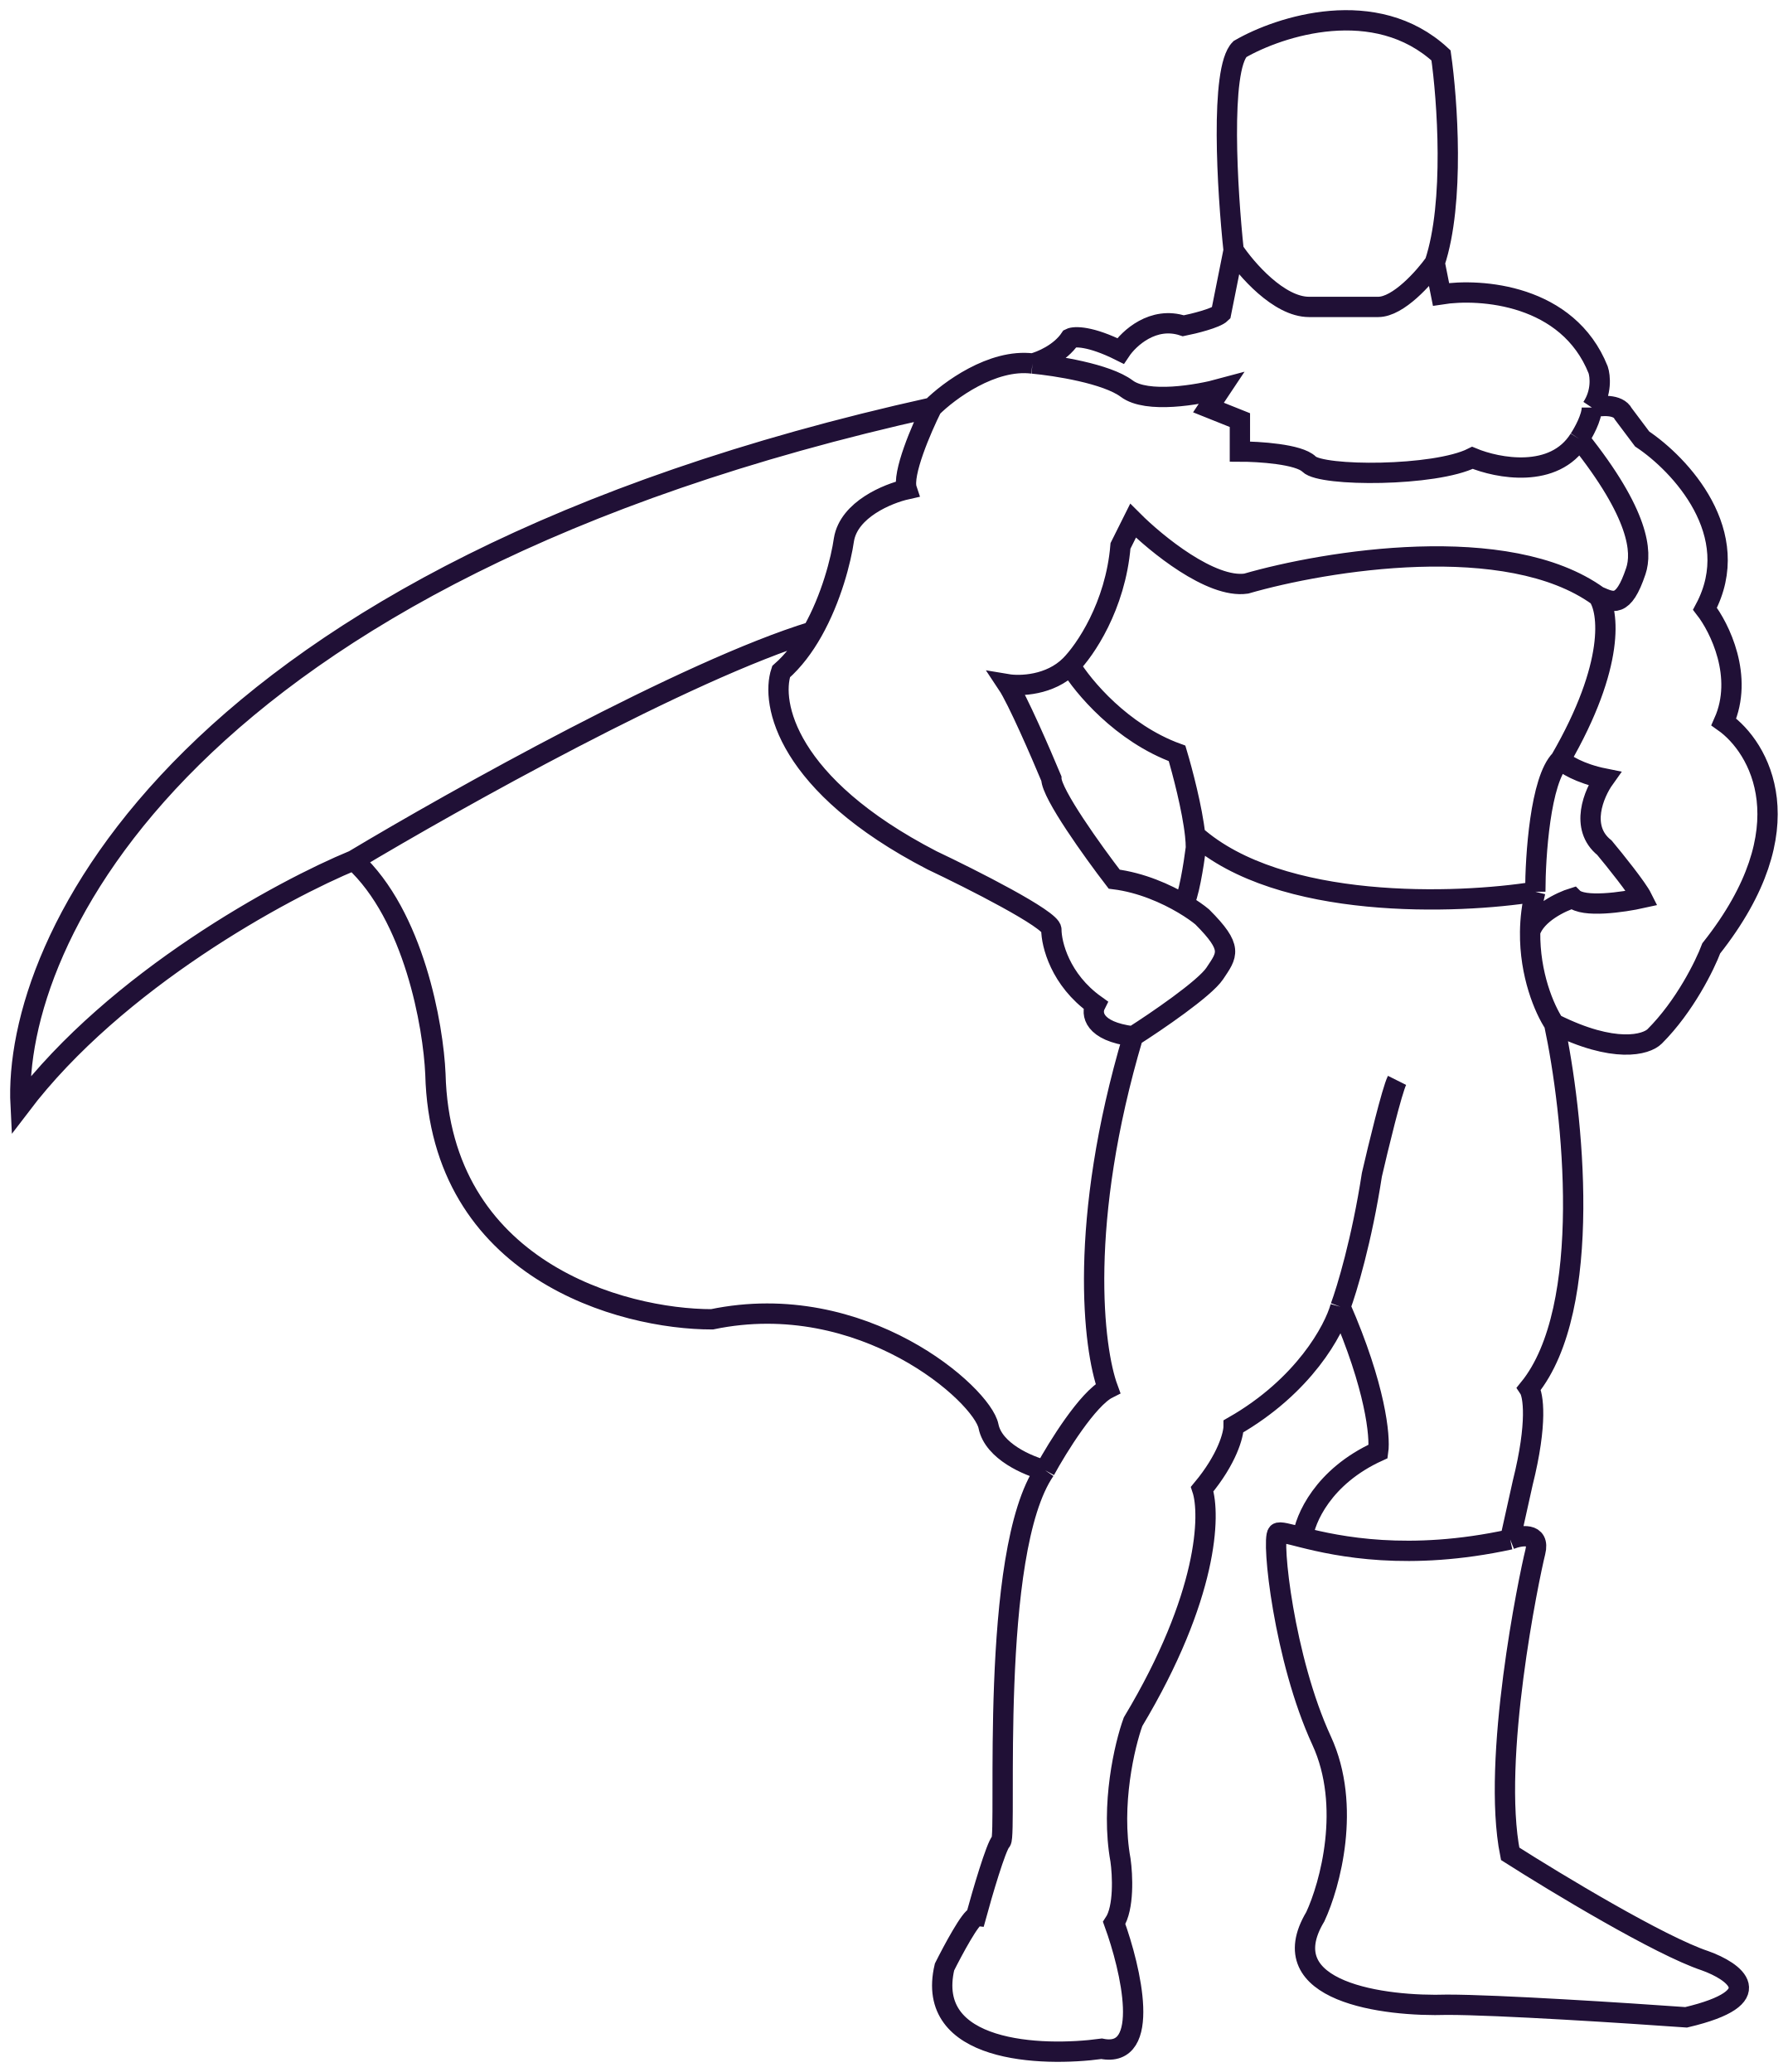
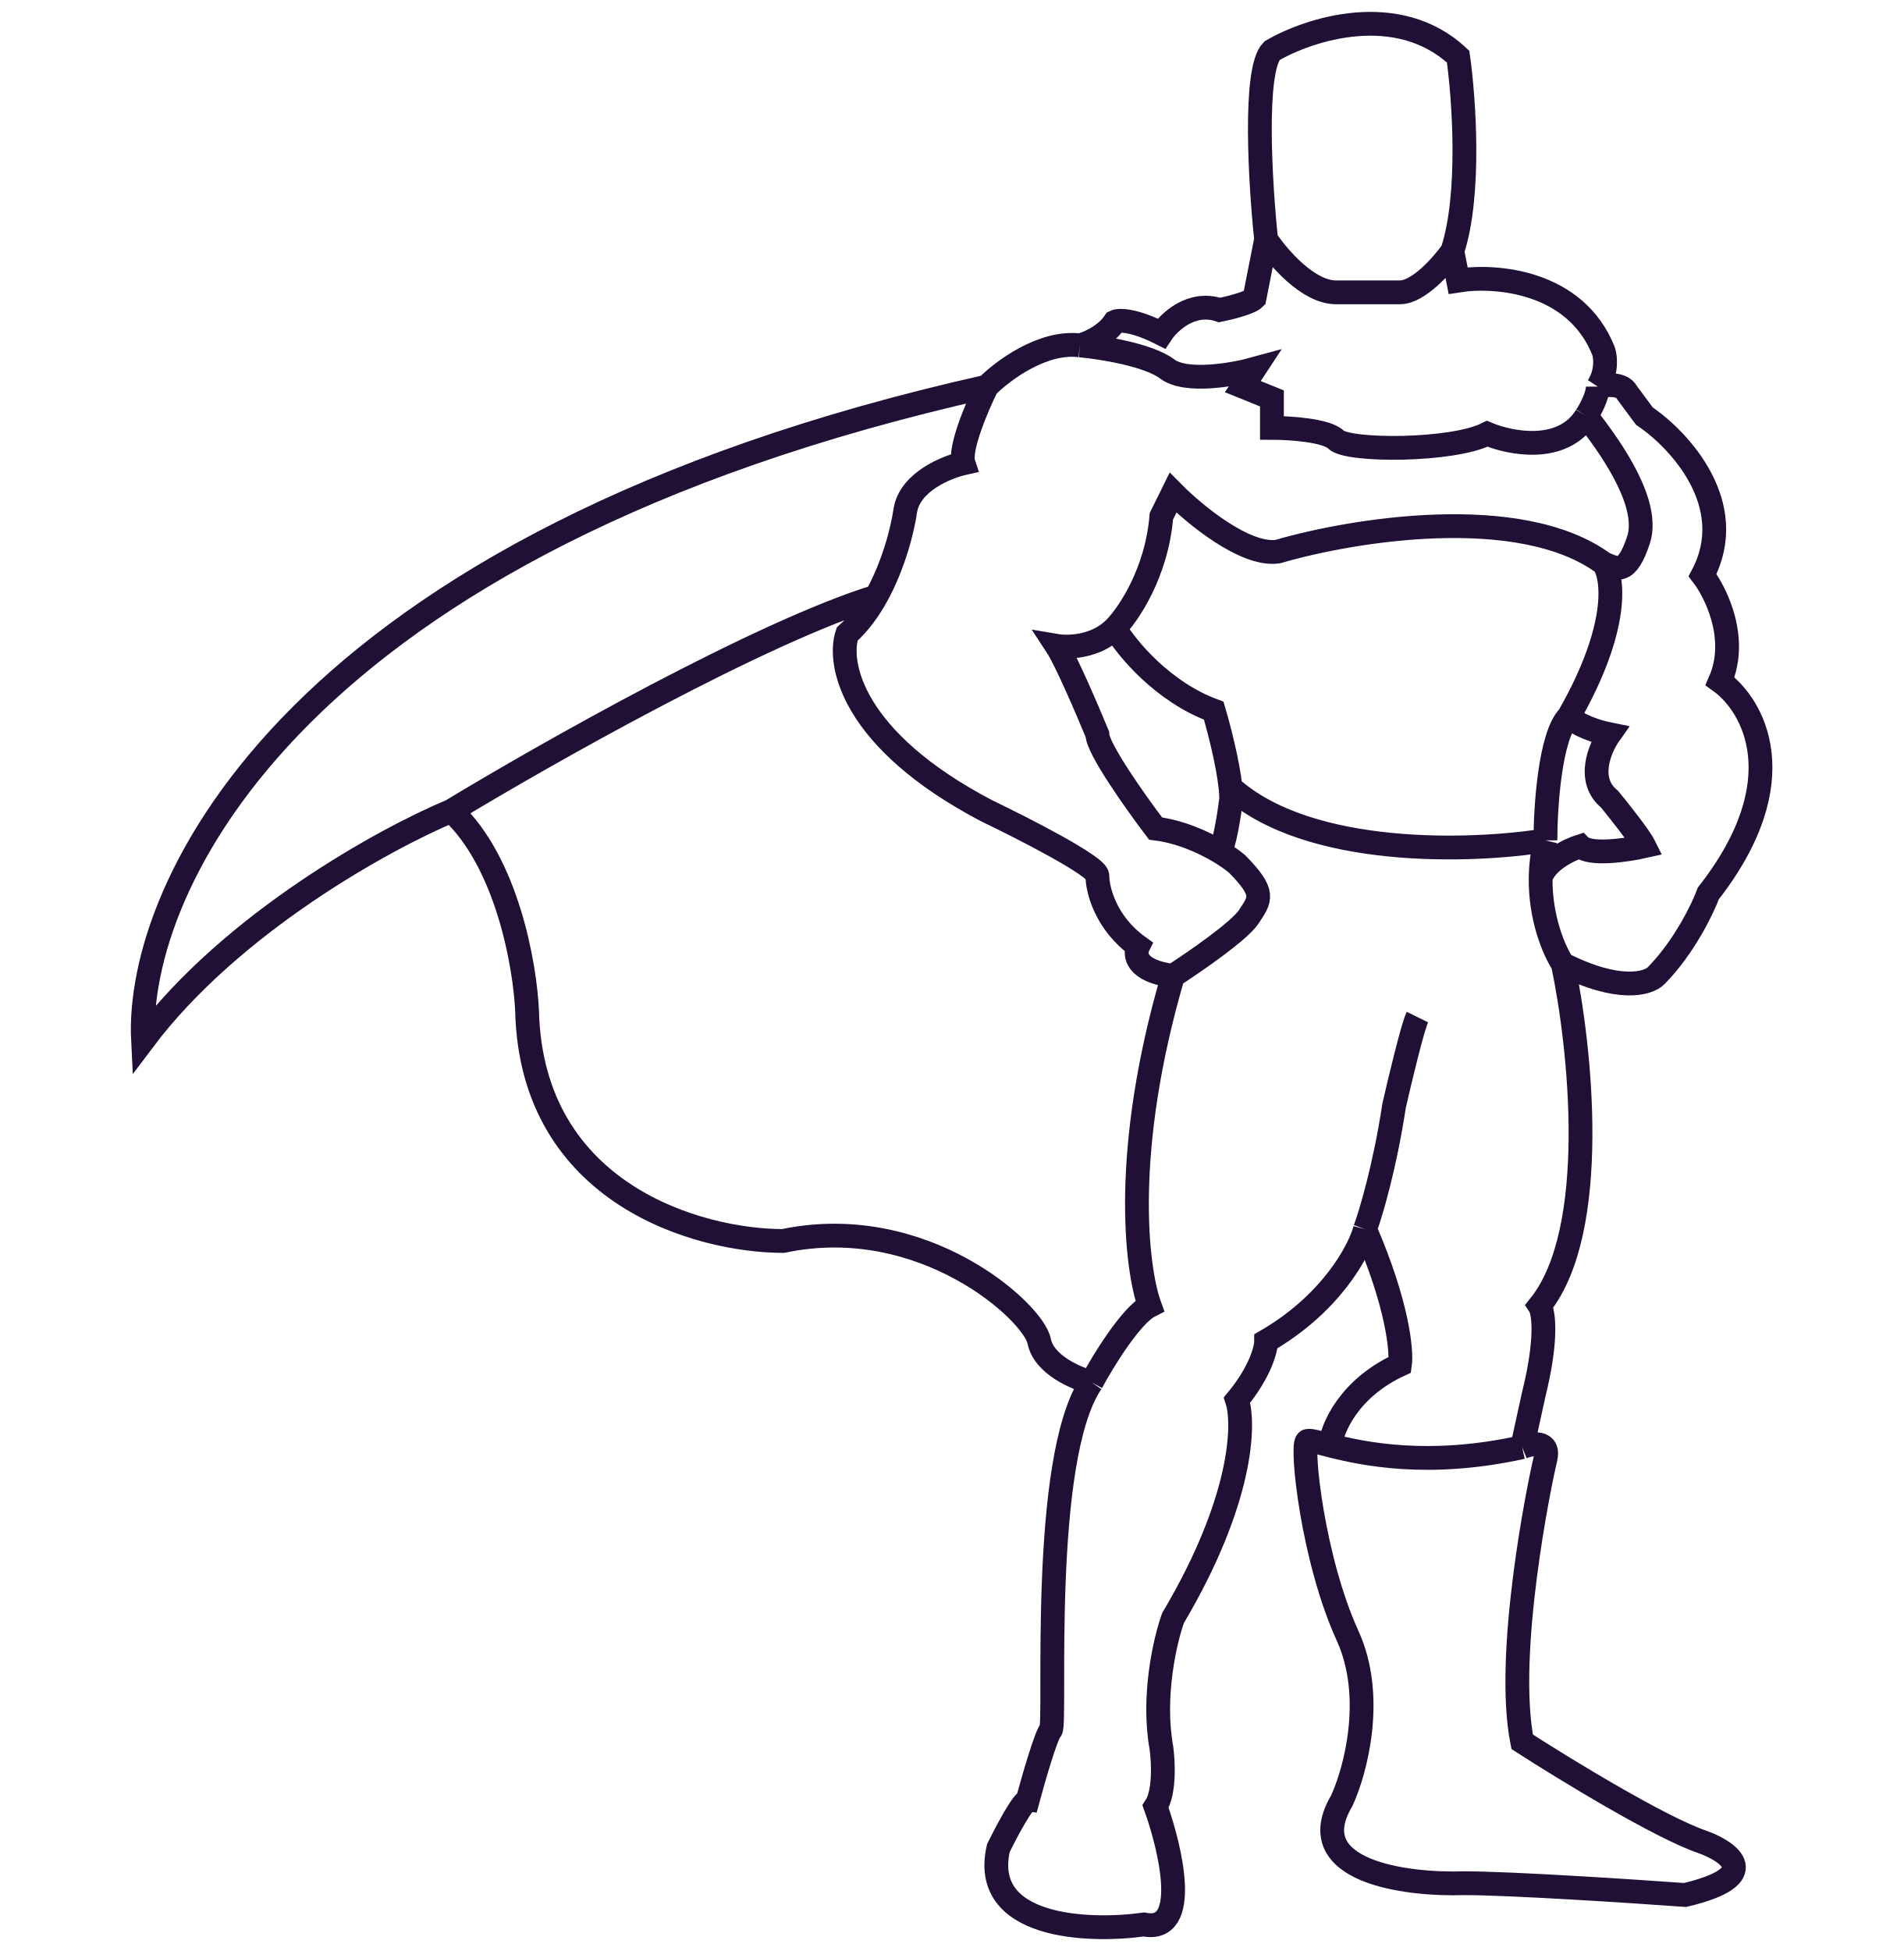
- <svg xmlns="http://www.w3.org/2000/svg" width="88" height="102" viewBox="0 0 88 102" fill="none">
-   <path d="M70.618 12.942C71.608 9.971 71.237 4.894 70.927 2.727C67.71 -0.245 62.987 1.282 61.028 2.417C60.038 3.408 60.409 9.434 60.719 12.323M70.618 12.942L70.927 14.49C72.887 14.181 77.176 14.49 78.661 18.205C78.764 18.514 78.847 19.319 78.352 20.062M70.618 12.942C70.102 13.665 68.824 15.109 67.834 15.109C66.906 15.109 66.287 15.109 64.431 15.109C62.946 15.109 61.337 13.252 60.719 12.323M78.352 20.062C78.764 19.959 79.651 19.876 79.898 20.372L80.827 21.61C82.683 22.848 85.9 26.253 83.92 29.968C84.642 30.896 85.838 33.311 84.848 35.54C86.601 36.778 88.931 40.74 84.229 46.684C83.92 47.509 82.93 49.532 81.445 51.017C81.033 51.43 79.465 51.884 76.496 50.398M78.352 20.062C78.352 20.557 77.939 21.3 77.733 21.61M76.496 50.398C77.424 54.732 78.475 64.39 75.258 68.352C75.465 68.662 75.691 70.024 74.949 72.996L74.33 75.782M76.496 50.398C76.019 49.683 75.285 47.975 75.313 45.87M74.33 75.782C74.846 75.575 75.815 75.41 75.568 76.401C75.258 77.639 73.402 86.616 74.33 91.259C76.599 92.704 81.693 95.779 83.92 96.522C85.364 97.038 87.199 98.317 82.992 99.308C80.105 99.101 73.712 98.689 71.237 98.689C68.143 98.792 62.513 98.07 64.74 94.355C65.462 92.807 66.535 88.907 65.05 85.687C63.194 81.663 62.575 75.782 62.884 75.472C62.976 75.38 63.394 75.506 64.122 75.688M74.33 75.782C69.324 76.871 65.849 76.121 64.122 75.688M64.122 75.688C64.225 74.791 65.112 72.686 67.834 71.448C67.937 70.726 67.71 68.29 65.978 64.328M65.978 64.328C65.668 65.463 64.183 68.229 60.719 70.21C60.719 70.623 60.41 71.819 59.172 73.305C59.584 74.543 59.481 78.568 55.769 84.759C55.357 85.894 54.656 88.845 55.151 91.569C55.254 92.291 55.336 93.922 54.841 94.665C55.666 96.935 56.697 101.351 54.223 100.856C51.232 101.268 45.499 101.041 46.489 96.831C46.901 96.006 47.788 94.355 48.035 94.355C48.345 93.22 49.025 90.888 49.273 90.64C49.582 90.331 48.654 76.401 51.438 72.377M65.978 64.328C66.287 63.503 67.029 61.047 67.525 57.828C67.834 56.486 68.514 53.68 68.762 53.184M51.438 72.377C50.613 72.17 48.902 71.448 48.654 70.21C48.345 68.662 42.467 63.4 35.043 64.947C30.609 64.947 21.679 62.533 21.431 52.875C21.328 50.502 20.38 45.074 17.41 42.35M51.438 72.377C52.057 71.242 53.542 68.848 54.532 68.352C53.81 66.392 53.047 60.18 55.769 51.017M17.41 42.35C13.904 43.794 5.716 48.231 1.014 54.422C0.602 46.374 8.995 28.234 45.87 20.062M17.41 42.35C22.359 39.383 33.805 32.978 39.992 31.09M45.87 20.062C46.695 19.237 48.84 17.648 50.82 17.895M45.87 20.062C45.354 21.094 44.385 23.343 44.633 24.086C43.705 24.293 41.786 25.077 41.539 26.563C41.397 27.558 40.922 29.445 39.992 31.09M50.82 17.895C51.232 17.792 52.181 17.4 52.676 16.657C52.882 16.554 53.666 16.533 55.151 17.276C55.563 16.657 56.759 15.543 58.244 16.038C58.76 15.935 59.853 15.666 60.1 15.419L60.719 12.323M50.82 17.895C51.954 17.998 54.47 18.39 55.46 19.133C56.45 19.876 58.966 19.443 60.1 19.133L59.481 20.062L61.028 20.681V22.229C61.956 22.229 63.936 22.353 64.431 22.848C65.05 23.467 70.618 23.467 72.474 22.538C73.712 23.054 76.496 23.591 77.733 21.61M55.769 51.017C53.789 50.77 53.707 49.882 53.913 49.47C52.181 48.231 51.748 46.477 51.748 45.755C51.748 45.26 47.829 43.279 45.87 42.35C38.693 38.635 37.93 34.611 38.446 33.063C39.061 32.524 39.573 31.832 39.992 31.09M55.769 51.017C56.904 50.295 59.296 48.665 59.791 47.922C60.409 46.993 60.719 46.684 59.172 45.136C58.971 44.968 58.651 44.739 58.244 44.498M52.676 32.754C51.686 33.744 50.201 33.786 49.582 33.682C50.077 34.425 51.232 37.087 51.748 38.326C51.748 39.069 53.81 41.937 54.841 43.279C56.177 43.446 57.4 43.998 58.244 44.498M52.676 32.754C53.294 33.786 55.212 36.097 57.935 37.087C58.198 37.966 58.686 39.817 58.825 41.112M52.676 32.754C53.398 32.032 54.903 29.844 55.151 26.872L55.769 25.634C56.904 26.769 59.605 28.977 61.337 28.73C65.256 27.595 74.207 26.129 78.661 29.349M58.244 44.498C58.492 44.235 58.76 42.544 58.863 41.731C58.863 41.547 58.849 41.338 58.825 41.112M75.568 43.898C75.568 42.144 75.815 38.388 76.805 37.397M75.568 43.898C75.397 44.58 75.321 45.243 75.313 45.87M75.568 43.898C71.727 44.517 63.002 44.826 58.825 41.112M76.805 37.397C77.011 37.603 77.733 38.078 78.97 38.326C78.455 39.048 77.733 40.74 78.97 41.731C79.486 42.35 80.579 43.712 80.826 44.207C79.898 44.414 77.919 44.703 77.424 44.207C76.841 44.387 75.604 44.971 75.313 45.87M76.805 37.397C79.527 32.692 79.177 30.071 78.661 29.349M78.661 29.349C79.383 29.658 79.898 29.968 80.517 28.11C80.826 27.182 80.703 25.325 77.733 21.61" stroke="#201036" />
+ <svg xmlns="http://www.w3.org/2000/svg" width="80" height="82" viewBox="0 0 80 82" fill="none">
+   <path d="M61.047 10.554C61.83 8.176 61.536 4.115 61.291 2.382C58.748 0.004 55.013 1.226 53.464 2.134C52.681 2.926 52.975 7.747 53.219 10.059M61.047 10.554L61.291 11.792C62.841 11.544 66.232 11.792 67.406 14.764C67.488 15.011 67.553 15.655 67.162 16.25M61.047 10.554C60.639 11.132 59.628 12.287 58.845 12.287C58.111 12.287 57.622 12.287 56.155 12.287C54.981 12.287 53.709 10.802 53.219 10.059M67.162 16.25C67.488 16.167 68.189 16.101 68.385 16.497L69.119 17.488C70.586 18.478 73.13 21.203 71.565 24.174C72.135 24.917 73.081 26.849 72.299 28.632C73.685 29.622 75.527 32.792 71.809 37.547C71.565 38.207 70.782 39.825 69.608 41.014C69.282 41.344 68.042 41.707 65.694 40.519M67.162 16.25C67.162 16.646 66.836 17.24 66.673 17.488M65.694 40.519C66.428 43.986 67.26 51.712 64.716 54.882C64.879 55.13 65.058 56.219 64.471 58.597L63.982 60.825M65.694 40.519C65.317 39.946 64.737 38.58 64.759 36.896M63.982 60.825C64.39 60.66 65.156 60.528 64.96 61.321C64.716 62.311 63.248 69.493 63.982 73.207C65.776 74.363 69.804 76.823 71.565 77.418C72.706 77.83 74.157 78.854 70.831 79.646C68.548 79.481 63.493 79.151 61.536 79.151C59.09 79.234 54.638 78.656 56.399 75.684C56.97 74.446 57.818 71.325 56.644 68.75C55.176 65.531 54.687 60.825 54.932 60.578C55.004 60.504 55.335 60.605 55.91 60.751M63.982 60.825C60.024 61.697 57.276 61.097 55.91 60.751M55.91 60.751C55.992 60.033 56.693 58.349 58.845 57.358C58.927 56.781 58.748 54.832 57.378 51.663M57.378 51.663C57.133 52.571 55.959 54.783 53.219 56.368C53.219 56.698 52.975 57.656 51.996 58.844C52.323 59.835 52.241 63.054 49.306 68.007C48.98 68.915 48.425 71.276 48.817 73.455C48.898 74.033 48.964 75.337 48.572 75.932C49.224 77.748 50.04 81.281 48.083 80.885C45.718 81.215 41.185 81.033 41.968 77.665C42.294 77.005 42.995 75.684 43.191 75.684C43.435 74.776 43.974 72.91 44.169 72.712C44.414 72.465 43.68 61.321 45.882 58.101M57.378 51.663C57.622 51.002 58.209 49.038 58.601 46.462C58.845 45.389 59.383 43.144 59.579 42.747M45.882 58.101C45.229 57.936 43.876 57.358 43.68 56.368C43.435 55.13 38.788 50.92 32.917 52.158C29.412 52.158 22.351 50.226 22.155 42.5C22.073 40.601 21.323 36.259 18.975 34.08M45.882 58.101C46.371 57.193 47.545 55.278 48.327 54.882C47.757 53.313 47.153 48.344 49.306 41.014M18.975 34.08C16.203 35.236 9.729 38.785 6.011 43.738C5.685 37.299 12.322 22.787 41.479 16.25M18.975 34.08C22.889 31.707 31.939 26.583 36.831 25.072M41.479 16.25C42.131 15.589 43.827 14.318 45.392 14.516M41.479 16.25C41.071 17.075 40.304 18.875 40.5 19.469C39.766 19.634 38.25 20.261 38.054 21.45C37.942 22.247 37.566 23.756 36.831 25.072M45.392 14.516C45.718 14.434 46.468 14.12 46.86 13.526C47.023 13.443 47.643 13.427 48.817 14.021C49.143 13.526 50.089 12.634 51.263 13.03C51.67 12.948 52.535 12.733 52.73 12.535L53.219 10.059M45.392 14.516C46.289 14.599 48.279 14.912 49.061 15.507C49.844 16.101 51.833 15.754 52.73 15.507L52.241 16.25L53.464 16.745V17.983C54.198 17.983 55.763 18.082 56.155 18.478C56.644 18.974 61.047 18.974 62.514 18.231C63.493 18.643 65.694 19.073 66.673 17.488M49.306 41.014C47.74 40.816 47.675 40.106 47.838 39.776C46.468 38.785 46.126 37.382 46.126 36.804C46.126 36.408 43.028 34.823 41.479 34.08C35.804 31.108 35.2 27.889 35.608 26.651C36.095 26.22 36.499 25.666 36.831 25.072M49.306 41.014C50.203 40.436 52.094 39.132 52.486 38.538C52.975 37.795 53.219 37.547 51.996 36.309C51.837 36.174 51.585 35.991 51.263 35.798M46.86 26.403C46.077 27.195 44.903 27.229 44.414 27.146C44.805 27.74 45.718 29.87 46.126 30.861C46.126 31.455 47.757 33.75 48.572 34.823C49.628 34.956 50.595 35.398 51.263 35.798M46.86 26.403C47.349 27.229 48.866 29.078 51.018 29.87C51.226 30.573 51.612 32.053 51.722 33.089M46.86 26.403C47.431 25.825 48.621 24.075 48.817 21.698L49.306 20.707C50.203 21.615 52.339 23.382 53.709 23.184C56.807 22.276 63.884 21.103 67.406 23.679M51.263 35.798C51.458 35.588 51.67 34.235 51.752 33.585C51.752 33.437 51.741 33.27 51.722 33.089M64.96 35.318C64.96 33.915 65.156 30.91 65.939 30.118M64.96 35.318C64.826 35.864 64.766 36.394 64.759 36.896M64.96 35.318C61.924 35.813 55.025 36.061 51.722 33.089M65.939 30.118C66.102 30.283 66.673 30.663 67.651 30.861C67.243 31.438 66.673 32.792 67.651 33.585C68.059 34.08 68.923 35.17 69.119 35.566C68.385 35.731 66.819 35.962 66.428 35.566C65.968 35.71 64.989 36.177 64.759 36.896M65.939 30.118C68.091 26.354 67.814 24.257 67.406 23.679M67.406 23.679C67.977 23.927 68.385 24.174 68.874 22.688C69.119 21.945 69.021 20.46 66.673 17.488" stroke="#201036" />
</svg>
